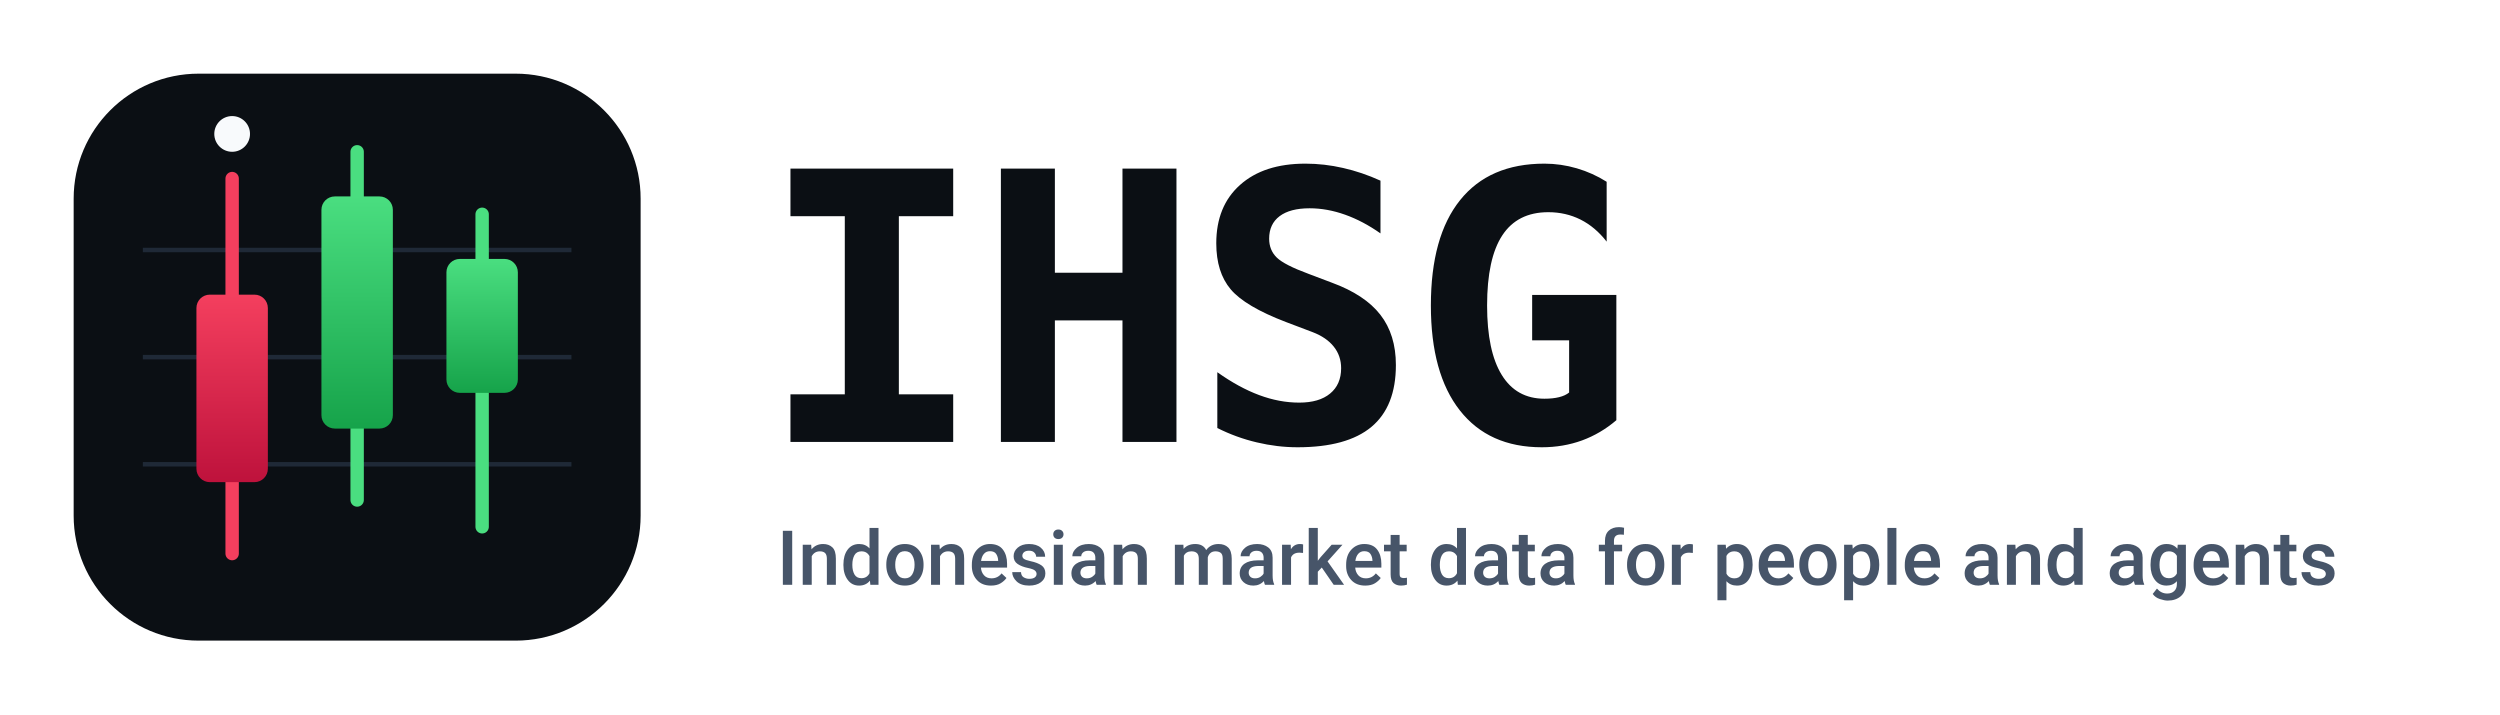
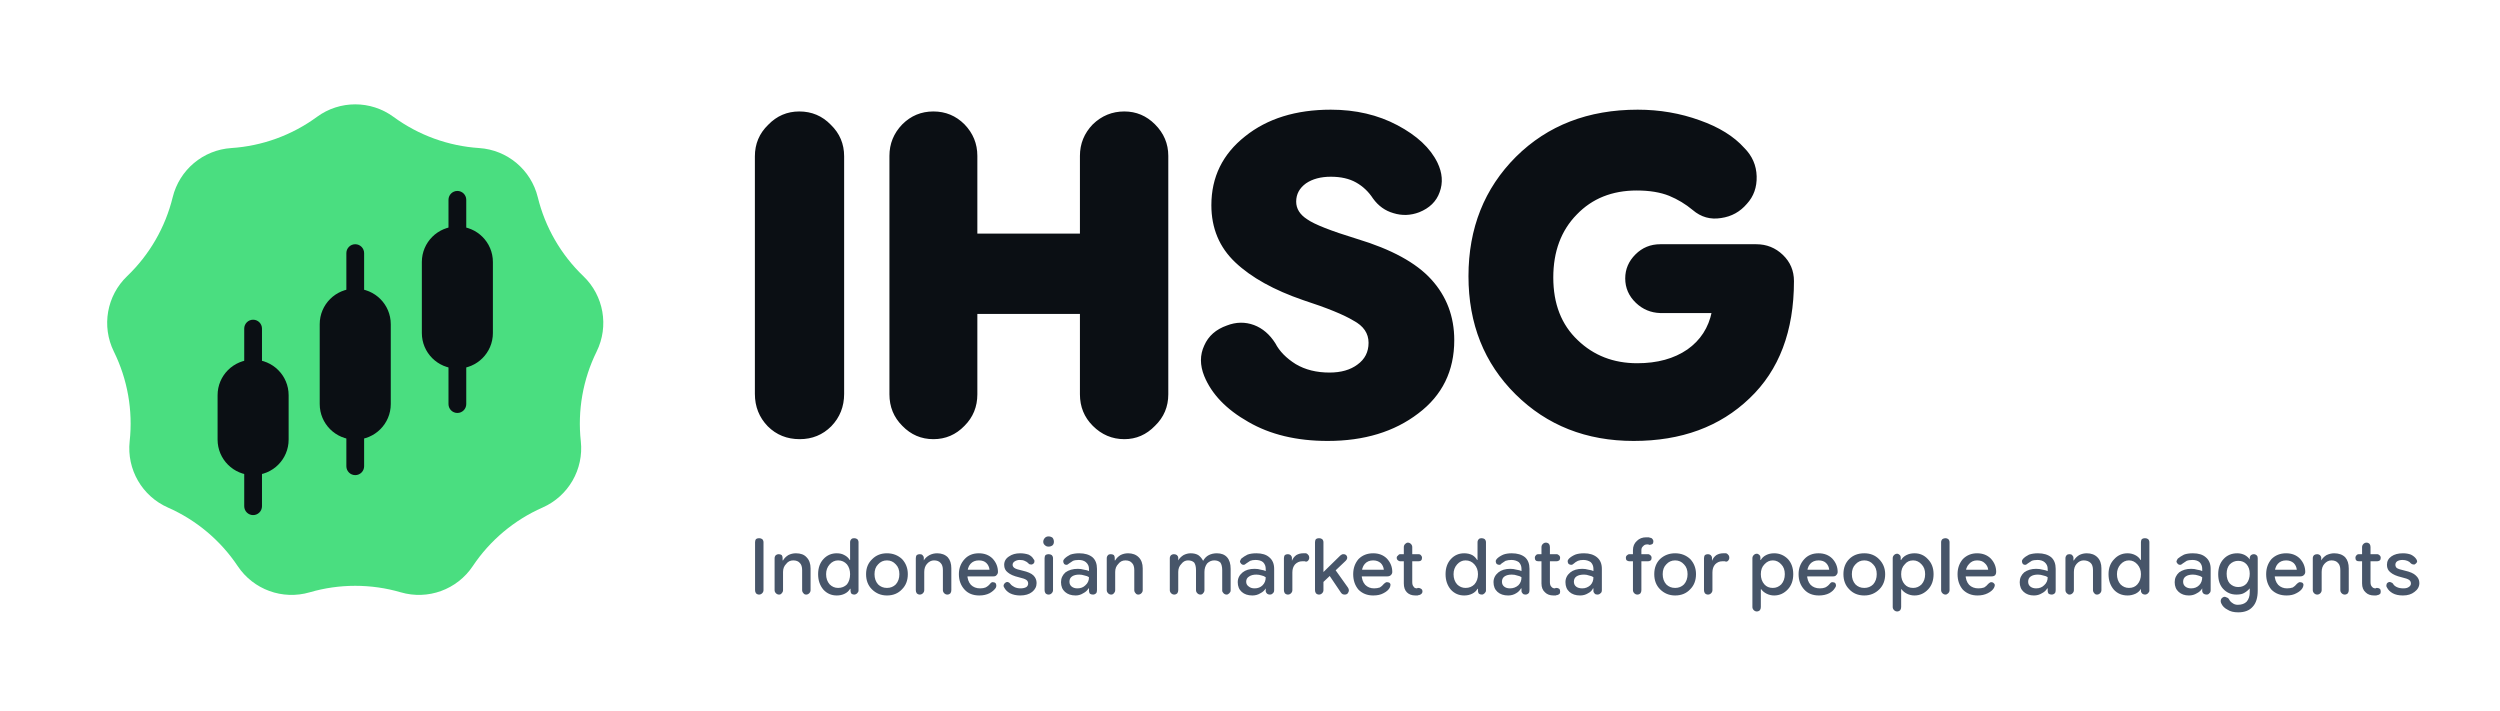
- <svg xmlns="http://www.w3.org/2000/svg" width="560" height="160" viewBox="0 0 560 160" role="img" aria-labelledby="t d">
-   <defs>
-     <linearGradient id="up" x1="0" y1="1" x2="0" y2="0">
-       <stop offset="0" stop-color="#16a34a" />
-       <stop offset="1" stop-color="#4ade80" />
-     </linearGradient>
-     <linearGradient id="dn" x1="0" y1="0" x2="0" y2="1">
-       <stop offset="0" stop-color="#f43f5e" />
-       <stop offset="1" stop-color="#be123c" />
-     </linearGradient>
-   </defs>
-   <rect x="16.5" y="16.5" width="127" height="127" rx="28" fill="#0b0f14" />
-   <g stroke="#1f2937" stroke-width="1">
-     <line x1="32" y1="56" x2="128" y2="56" />
-     <line x1="32" y1="80" x2="128" y2="80" />
-     <line x1="32" y1="104" x2="128" y2="104" />
+ <svg xmlns="http://www.w3.org/2000/svg" width="563" height="160" viewBox="0 0 563 160" role="img" aria-labelledby="t d">
+   <path transform="translate(16 16)" d="M55.38 10.32A14.58 14.58 0 0 1 72.62 10.32A36.67 36.67 0 0 0 91.9 17.34A14.58 14.58 0 0 1 105.11 28.42A36.67 36.67 0 0 0 115.37 46.19A14.58 14.58 0 0 1 118.36 63.17A36.67 36.67 0 0 0 114.8 83.38A14.58 14.58 0 0 1 106.18 98.3A36.67 36.67 0 0 0 90.46 111.5A14.58 14.58 0 0 1 74.26 117.39A36.67 36.67 0 0 0 53.74 117.39A14.58 14.58 0 0 1 37.54 111.5A36.67 36.67 0 0 0 21.82 98.3A14.58 14.58 0 0 1 13.2 83.38A36.67 36.67 0 0 0 9.64 63.17A14.58 14.58 0 0 1 12.63 46.19A36.67 36.67 0 0 0 22.89 28.42A14.58 14.58 0 0 1 36.1 17.34A36.67 36.67 0 0 0 55.38 10.32Z" fill="#4ade80" />
+   <g>
+     <rect x="55" y="72" width="4" height="44" rx="2" fill="#0b0f14" />
+     <rect x="49" y="81" width="16" height="26" rx="8" fill="#0b0f14" />
+     <rect x="78" y="55" width="4" height="52" rx="2" fill="#0b0f14" />
+     <rect x="72" y="65" width="16" height="34" rx="8" fill="#0b0f14" />
+     <rect x="101" y="43" width="4" height="50" rx="2" fill="#0b0f14" />
+     <rect x="95" y="51" width="16" height="32" rx="8" fill="#0b0f14" />
  </g>
-   <g stroke-linecap="round">
-     <line x1="52" y1="40" x2="52" y2="124" stroke="#f43f5e" stroke-width="3" />
-     <rect x="44" y="66" width="16" height="42" rx="3" fill="url(#dn)" />
-     <line x1="80" y1="34" x2="80" y2="112" stroke="#4ade80" stroke-width="3" />
-     <rect x="72" y="44" width="16" height="52" rx="3" fill="url(#up)" />
-     <line x1="108" y1="48" x2="108" y2="118" stroke="#4ade80" stroke-width="3" />
-     <rect x="100" y="58" width="16" height="30" rx="3" fill="url(#up)" />
-   </g>
-   <circle cx="52" cy="30" r="4" fill="#f8fafc" />
-   <text fill="#0b0f14" x="170" y="99" font-family="ui-monospace, 'JetBrains Mono', 'SF Mono', Menlo, Consolas, monospace" font-weight="800" font-size="84" letter-spacing="-2" textLength="212" lengthAdjust="spacingAndGlyphs">IHSG</text>
-   <text fill="#475569" x="174" y="131" font-family="system-ui, -apple-system, 'Segoe UI', Roboto, sans-serif" font-weight="500" font-size="17" textLength="356" lengthAdjust="spacingAndGlyphs">Indonesian market data for people and agents</text>
+   <path fill="#0b0f14" transform="translate(164.4 97.8)" d="M15.7 1.1Q11.4 1.1 8.5 -1.8Q5.6 -4.8 5.6 -9.1V-62.6Q5.6 -66.8 8.6 -69.7Q11.5 -72.7 15.6 -72.7Q19.8 -72.7 22.7 -69.7Q25.7 -66.8 25.7 -62.6V-9.1Q25.7 -4.8 22.8 -1.8Q19.9 1.1 15.7 1.1ZM88.8 1.1Q84.7 1.1 81.7 -1.9Q78.8 -4.8 78.8 -9V-62.7Q78.8 -66.8 81.7 -69.8Q84.7 -72.7 88.8 -72.7Q92.8 -72.7 95.7 -69.8Q98.7 -66.8 98.7 -62.7V-9Q98.7 -4.8 95.7 -1.9Q92.8 1.1 88.8 1.1ZM45.8 1.1Q41.7 1.1 38.8 -1.9Q35.9 -4.8 35.9 -9V-62.7Q35.9 -66.8 38.8 -69.8Q41.7 -72.7 45.8 -72.7Q49.9 -72.7 52.8 -69.8Q55.7 -66.8 55.7 -62.7V-9Q55.7 -4.8 52.8 -1.9Q49.9 1.1 45.8 1.1ZM46.4 -27.1V-45.2H88.1V-27.1ZM134.6 1.5Q124.1 1.5 116.7 -2.8Q109.3 -7 106.8 -13.1Q105.3 -16.8 106.8 -20Q108.2 -23.2 111.9 -24.5Q115 -25.7 118 -24.6Q120.9 -23.5 122.8 -20.5Q124.2 -17.8 127.4 -15.8Q130.6 -13.9 135 -13.9Q138.9 -13.9 141.3 -15.7Q143.8 -17.5 143.8 -20.6Q143.8 -23.8 140.4 -25.6Q137.1 -27.6 129.1 -30.2Q119.2 -33.6 113.8 -38.7Q108.4 -43.8 108.4 -51.6Q108.4 -61.1 116 -67.1Q123.5 -73.1 135.3 -73.1Q143.7 -73.1 150.3 -69.6Q156.9 -66.1 159.3 -61.2Q161 -57.7 159.8 -54.5Q158.7 -51.4 155.2 -50Q152.3 -48.9 149.4 -49.8Q146.6 -50.6 144.8 -53.1Q143.3 -55.4 141 -56.7Q138.7 -58 135.3 -58Q131.9 -58 129.7 -56.5Q127.5 -54.9 127.5 -52.4Q127.5 -50 130 -48.4Q132.4 -46.7 141.2 -44Q152.8 -40.5 157.9 -34.9Q163.1 -29.2 163.1 -21.2Q163.1 -10.8 155 -4.7Q146.9 1.5 134.6 1.5ZM203.5 1.5Q187.5 1.5 176.9 -9Q166.3 -19.5 166.3 -35.6Q166.3 -51.8 177 -62.5Q187.7 -73.1 204.4 -73.1Q211.8 -73.1 218.4 -70.7Q224.9 -68.4 228.4 -64.5Q231.1 -61.8 231.2 -58.1Q231.3 -54.4 229 -51.9Q226.7 -49.2 223.2 -48.7Q219.6 -48.1 216.8 -50.5Q214.4 -52.5 211.5 -53.7Q208.5 -54.9 204.2 -54.9Q195.9 -54.9 190.7 -49.5Q185.4 -44.1 185.4 -35.3Q185.4 -26.4 190.9 -21.2Q196.3 -16 204.3 -16Q211.1 -16 215.6 -19.1Q220 -22.2 221.1 -27.6V-27.3H209.5Q206.3 -27.4 204 -29.6Q201.6 -31.9 201.6 -35.1Q201.6 -38.2 203.9 -40.5Q206.2 -42.8 209.5 -42.8H231.1Q234.6 -42.8 237.1 -40.4Q239.6 -38 239.6 -34.5Q239.6 -34.5 239.6 -34.5Q239.6 -34.5 239.6 -34.5Q239.6 -17.6 229.6 -8.1Q219.6 1.5 203.5 1.5Z" />
+   <path fill="#475569" transform="translate(168.64 133.8)" d="M2.3 0.1Q1.9 0.1 1.6 -0.2Q1.4 -0.5 1.4 -0.9V-11.7Q1.4 -12.1 1.6 -12.4Q1.9 -12.6 2.3 -12.6Q2.7 -12.6 3 -12.4Q3.3 -12.1 3.3 -11.7V-0.9Q3.3 -0.5 3 -0.2Q2.7 0.1 2.3 0.1ZM5.8 -0.9V-8.1Q5.8 -8.5 6.1 -8.8Q6.4 -9 6.7 -9Q7.1 -9 7.4 -8.8Q7.6 -8.5 7.6 -8.2V-7.3L7.4 -7.6H7.7Q8.1 -8.3 8.9 -8.8Q9.7 -9.2 10.6 -9.2Q12.2 -9.2 13 -8.3Q13.9 -7.4 13.9 -5.8V-0.9Q13.9 -0.5 13.6 -0.2Q13.3 0.1 12.9 0.1Q12.5 0.1 12.3 -0.2Q12 -0.5 12 -0.9V-5.4Q12 -6.5 11.5 -7Q11 -7.6 10 -7.6Q9 -7.6 8.4 -6.8Q7.7 -6.1 7.7 -5V-0.9Q7.7 -0.5 7.4 -0.2Q7.2 0.1 6.8 0.1Q6.4 0.1 6.1 -0.2Q5.8 -0.5 5.8 -0.9ZM19.8 0.3Q18 0.3 16.8 -1Q15.6 -2.4 15.6 -4.5Q15.6 -6.6 16.8 -7.9Q18 -9.2 19.8 -9.2Q20.8 -9.2 21.5 -8.8Q22.3 -8.4 22.7 -7.7H22.8V-11.7Q22.8 -12.1 23.1 -12.4Q23.3 -12.6 23.7 -12.6Q24.1 -12.6 24.4 -12.4Q24.7 -12.1 24.7 -11.7V-0.8Q24.7 -0.5 24.4 -0.2Q24.1 0.1 23.7 0.1Q23.4 0.1 23.1 -0.1Q22.9 -0.4 22.9 -0.7V-1.6L23.1 -1.2H22.8Q22.4 -0.5 21.6 -0.1Q20.8 0.3 19.8 0.3ZM20.1 -1.4Q21.3 -1.4 22.1 -2.2Q22.8 -3.1 22.8 -4.5Q22.8 -5.8 22.1 -6.7Q21.3 -7.6 20.1 -7.6Q19 -7.6 18.2 -6.7Q17.4 -5.8 17.4 -4.5Q17.4 -3.1 18.2 -2.2Q19 -1.4 20.1 -1.4ZM31.1 0.3Q29.1 0.3 27.7 -1.1Q26.4 -2.4 26.4 -4.5Q26.4 -6.6 27.8 -7.9Q29.1 -9.2 31.1 -9.2Q33.1 -9.2 34.5 -7.9Q35.8 -6.5 35.8 -4.5Q35.8 -2.4 34.5 -1.1Q33.2 0.3 31.1 0.3ZM31.1 -1.4Q32.3 -1.4 33.1 -2.2Q33.9 -3.1 33.9 -4.5Q33.9 -5.9 33.1 -6.7Q32.3 -7.6 31.1 -7.6Q29.9 -7.6 29.1 -6.7Q28.3 -5.9 28.3 -4.5Q28.3 -3.1 29.1 -2.2Q29.9 -1.4 31.1 -1.4ZM37.6 -0.9V-8.1Q37.6 -8.5 37.8 -8.8Q38.1 -9 38.5 -9Q38.9 -9 39.1 -8.8Q39.4 -8.5 39.4 -8.2V-7.3L39.1 -7.6H39.4Q39.8 -8.3 40.7 -8.8Q41.5 -9.2 42.4 -9.2Q43.9 -9.2 44.8 -8.3Q45.6 -7.4 45.6 -5.8V-0.9Q45.6 -0.5 45.4 -0.2Q45.1 0.1 44.7 0.1Q44.3 0.1 44 -0.2Q43.7 -0.5 43.7 -0.9V-5.4Q43.7 -6.5 43.2 -7Q42.7 -7.6 41.7 -7.6Q40.8 -7.6 40.1 -6.8Q39.5 -6.1 39.5 -5V-0.9Q39.5 -0.5 39.2 -0.2Q38.9 0.1 38.5 0.1Q38.1 0.1 37.8 -0.2Q37.6 -0.5 37.6 -0.9ZM51.9 0.3Q49.8 0.3 48.6 -1Q47.3 -2.4 47.3 -4.5Q47.3 -6.5 48.6 -7.9Q49.8 -9.2 51.8 -9.2Q53.7 -9.2 54.9 -8Q56.1 -6.7 56.1 -5Q56.1 -5 56.1 -5Q56.1 -5 56.1 -5Q56.1 -4.6 55.8 -4.3Q55.6 -4 55.1 -4H48.3V-5.5H54.2Q54.1 -6.4 53.5 -7Q52.9 -7.6 51.8 -7.6Q50.6 -7.6 49.9 -6.8Q49.2 -6 49.2 -4.5Q49.2 -3 50 -2.1Q50.8 -1.3 52.1 -1.3Q52.8 -1.3 53.3 -1.5Q53.9 -1.8 54.3 -2.3Q54.5 -2.6 54.8 -2.7Q55.1 -2.7 55.4 -2.6Q55.7 -2.4 55.7 -2.1Q55.8 -1.8 55.6 -1.4Q55.1 -0.7 54.2 -0.2Q53.2 0.3 51.9 0.3ZM61.1 0.3Q59.8 0.3 58.8 -0.2Q57.9 -0.7 57.5 -1.5Q57.3 -1.8 57.4 -2.1Q57.5 -2.4 57.8 -2.6Q58.1 -2.8 58.4 -2.7Q58.7 -2.6 58.9 -2.3Q59.2 -1.9 59.8 -1.6Q60.4 -1.3 61.2 -1.3Q62 -1.3 62.5 -1.6Q62.9 -1.9 62.9 -2.4Q62.9 -2.9 62.5 -3.2Q62.1 -3.5 60.8 -3.8Q59.1 -4.2 58.3 -4.9Q57.5 -5.5 57.5 -6.6Q57.5 -7.8 58.6 -8.5Q59.6 -9.2 61.1 -9.2Q62.1 -9.2 63 -8.9Q63.8 -8.5 64.1 -7.9Q64.4 -7.6 64.3 -7.3Q64.3 -7 64 -6.8Q63.7 -6.6 63.4 -6.7Q63.1 -6.7 62.9 -7Q62.6 -7.3 62.1 -7.5Q61.7 -7.7 61 -7.7Q60.4 -7.7 59.9 -7.4Q59.4 -7.1 59.4 -6.6Q59.4 -6.2 59.8 -5.9Q60.2 -5.6 61.6 -5.3Q63.4 -4.9 64.1 -4.2Q64.8 -3.5 64.8 -2.5Q64.8 -1.3 63.8 -0.5Q62.8 0.3 61.1 0.3ZM67.5 0.1Q67.1 0.1 66.8 -0.2Q66.6 -0.5 66.6 -0.9V-8.1Q66.6 -8.5 66.8 -8.8Q67.1 -9 67.5 -9Q67.9 -9 68.2 -8.8Q68.5 -8.5 68.5 -8.1V-0.9Q68.5 -0.5 68.2 -0.2Q67.9 0.1 67.5 0.1ZM67.5 -10.7Q67 -10.7 66.7 -11Q66.3 -11.3 66.3 -11.8Q66.3 -12.3 66.7 -12.7Q67 -13 67.5 -13Q68 -13 68.4 -12.7Q68.7 -12.3 68.7 -11.8Q68.7 -11.3 68.4 -11Q68 -10.7 67.5 -10.7ZM73.6 0.3Q72.1 0.3 71.2 -0.5Q70.3 -1.3 70.3 -2.7Q70.3 -4 71.3 -4.9Q72.4 -5.7 74.1 -5.7Q74.8 -5.7 75.5 -5.5Q76.2 -5.4 76.6 -5.2V-5.7Q76.6 -6.6 75.9 -7.2Q75.3 -7.7 74.3 -7.7Q73.5 -7.7 73 -7.5Q72.5 -7.2 72.1 -6.9Q71.8 -6.6 71.5 -6.6Q71.2 -6.6 71 -6.8Q70.8 -7.1 70.8 -7.4Q70.8 -7.7 71.1 -8Q71.6 -8.5 72.4 -8.9Q73.3 -9.2 74.4 -9.2Q76.3 -9.2 77.4 -8.3Q78.4 -7.4 78.4 -5.7V-0.9Q78.4 -0.4 78.2 -0.2Q77.9 0.1 77.5 0.1Q77.1 0.1 76.8 -0.1Q76.6 -0.4 76.6 -0.7V-2.1L77.1 -1.3H76.5Q76.1 -0.6 75.3 -0.2Q74.5 0.3 73.6 0.3ZM74 -1.3Q75.1 -1.3 75.8 -2Q76.6 -2.7 76.6 -3.8V-3.8Q76.2 -4.1 75.6 -4.2Q75 -4.4 74.4 -4.4Q73.4 -4.4 72.8 -4Q72.2 -3.6 72.2 -2.8Q72.2 -2.1 72.7 -1.7Q73.2 -1.3 74 -1.3ZM80.6 -0.9V-8.1Q80.6 -8.5 80.9 -8.8Q81.1 -9 81.5 -9Q81.9 -9 82.2 -8.8Q82.4 -8.5 82.4 -8.2V-7.3L82.2 -7.6H82.5Q82.9 -8.3 83.7 -8.8Q84.5 -9.2 85.4 -9.2Q86.9 -9.2 87.8 -8.3Q88.7 -7.4 88.7 -5.8V-0.9Q88.7 -0.5 88.4 -0.2Q88.1 0.1 87.7 0.1Q87.3 0.1 87.1 -0.2Q86.8 -0.5 86.8 -0.9V-5.4Q86.8 -6.5 86.3 -7Q85.8 -7.6 84.8 -7.6Q83.8 -7.6 83.2 -6.8Q82.5 -6.1 82.5 -5V-0.9Q82.5 -0.5 82.2 -0.2Q82 0.1 81.6 0.1Q81.2 0.1 80.9 -0.2Q80.6 -0.5 80.6 -0.9ZM95.8 0.1Q95.4 0.1 95.1 -0.2Q94.8 -0.5 94.8 -0.9V-8.1Q94.8 -8.5 95.1 -8.8Q95.4 -9 95.7 -9Q96.1 -9 96.4 -8.8Q96.7 -8.5 96.7 -8.2V-7.4L96.5 -7.6H96.7Q97.1 -8.3 97.9 -8.8Q98.7 -9.2 99.5 -9.2Q100.5 -9.2 101.2 -8.8Q101.9 -8.3 102.3 -7.5Q102.8 -8.4 103.6 -8.8Q104.4 -9.2 105.4 -9.2Q106.9 -9.2 107.7 -8.3Q108.5 -7.4 108.5 -5.7V-0.8Q108.5 -0.5 108.2 -0.2Q107.9 0.1 107.6 0.1Q107.2 0.1 106.9 -0.2Q106.6 -0.5 106.6 -0.8V-5.4Q106.6 -6.5 106.2 -7.1Q105.7 -7.6 104.8 -7.6Q103.9 -7.6 103.2 -6.9Q102.6 -6.1 102.6 -5V-0.9Q102.6 -0.5 102.3 -0.2Q102.1 0.1 101.7 0.1Q101.3 0.1 101 -0.2Q100.7 -0.5 100.7 -0.9V-5.4Q100.7 -6.5 100.3 -7.1Q99.8 -7.6 98.9 -7.6Q98 -7.6 97.4 -6.8Q96.7 -6.1 96.7 -5V-0.9Q96.7 -0.5 96.5 -0.2Q96.2 0.1 95.8 0.1ZM113.4 0.3Q111.9 0.3 111 -0.5Q110.1 -1.3 110.1 -2.7Q110.1 -4 111.2 -4.9Q112.2 -5.7 113.9 -5.7Q114.7 -5.7 115.3 -5.5Q116 -5.4 116.4 -5.2V-5.7Q116.4 -6.6 115.8 -7.2Q115.2 -7.7 114.1 -7.7Q113.4 -7.7 112.9 -7.5Q112.4 -7.2 112 -6.9Q111.7 -6.6 111.4 -6.6Q111.1 -6.6 110.9 -6.8Q110.6 -7.1 110.6 -7.4Q110.7 -7.7 110.9 -8Q111.5 -8.5 112.3 -8.9Q113.1 -9.2 114.3 -9.2Q116.2 -9.2 117.2 -8.3Q118.3 -7.4 118.3 -5.7V-0.9Q118.3 -0.4 118 -0.2Q117.8 0.1 117.3 0.1Q117 0.1 116.7 -0.1Q116.4 -0.4 116.4 -0.7V-2.1L117 -1.3H116.4Q116 -0.6 115.2 -0.2Q114.4 0.3 113.4 0.3ZM113.9 -1.3Q115 -1.3 115.7 -2Q116.4 -2.7 116.4 -3.8V-3.8Q116 -4.1 115.5 -4.2Q114.9 -4.4 114.3 -4.4Q113.3 -4.4 112.7 -4Q112 -3.6 112 -2.8Q112 -2.1 112.6 -1.7Q113.1 -1.3 113.9 -1.3ZM121.4 0.1Q121 0.1 120.7 -0.2Q120.5 -0.5 120.5 -0.9V-8.1Q120.5 -8.5 120.7 -8.8Q121 -9 121.4 -9Q121.7 -9 122 -8.8Q122.3 -8.5 122.3 -8.2V-7.3L122 -7.5H122.3Q122.6 -8.3 123.3 -8.8Q124 -9.2 124.8 -9.2Q125.1 -9.2 125.2 -9.2Q125.4 -9.2 125.5 -9.2Q125.8 -9.1 126 -8.8Q126.2 -8.6 126.2 -8.2Q126.2 -7.8 125.9 -7.5Q125.6 -7.2 125.2 -7.4Q125 -7.4 124.9 -7.4Q124.8 -7.4 124.6 -7.4Q123.7 -7.4 123 -6.7Q122.4 -6 122.4 -4.9V-0.9Q122.4 -0.5 122.1 -0.2Q121.8 0.1 121.4 0.1ZM128.4 -1.8V-4L133.2 -8.7Q133.3 -8.8 133.5 -8.9Q133.6 -9 133.9 -9Q134.5 -9 134.7 -8.5Q134.9 -8 134.4 -7.5ZM128.4 0.1Q128 0.1 127.7 -0.2Q127.5 -0.5 127.5 -0.9V-11.7Q127.5 -12.1 127.7 -12.4Q128 -12.6 128.4 -12.6Q128.8 -12.6 129.1 -12.4Q129.4 -12.1 129.4 -11.7V-0.9Q129.4 -0.5 129.1 -0.2Q128.8 0.1 128.4 0.1ZM134.2 0.1Q133.9 0.1 133.7 -0Q133.4 -0.2 133.3 -0.4L130.4 -4.7L131.7 -6L134.9 -1.5Q135.3 -0.9 135 -0.4Q134.8 0.1 134.2 0.1ZM140.6 0.3Q138.6 0.3 137.3 -1Q136.1 -2.4 136.1 -4.5Q136.1 -6.5 137.3 -7.9Q138.6 -9.2 140.6 -9.2Q142.5 -9.2 143.7 -8Q144.9 -6.7 144.9 -5Q144.9 -5 144.9 -5Q144.9 -5 144.9 -5Q144.9 -4.6 144.6 -4.3Q144.3 -4 143.8 -4H137.1V-5.5H143Q142.9 -6.4 142.3 -7Q141.6 -7.6 140.6 -7.6Q139.4 -7.6 138.7 -6.8Q138 -6 138 -4.5Q138 -3 138.8 -2.1Q139.6 -1.3 140.8 -1.3Q141.5 -1.3 142.1 -1.5Q142.6 -1.8 143 -2.3Q143.3 -2.6 143.6 -2.7Q143.9 -2.7 144.2 -2.6Q144.5 -2.4 144.5 -2.1Q144.5 -1.8 144.3 -1.4Q143.9 -0.7 142.9 -0.2Q142 0.3 140.6 0.3ZM150.1 0.3Q148.9 0.3 148.2 -0.4Q147.5 -1.1 147.5 -2.4V-10.6Q147.5 -11 147.8 -11.3Q148.1 -11.6 148.4 -11.6Q148.8 -11.6 149.1 -11.3Q149.4 -11 149.4 -10.6V-2.7Q149.4 -2 149.7 -1.7Q149.9 -1.3 150.5 -1.3Q150.5 -1.3 150.6 -1.4Q150.7 -1.4 150.8 -1.4Q151.1 -1.4 151.4 -1.2Q151.7 -1 151.7 -0.6Q151.7 -0.3 151.5 -0.1Q151.3 0.1 151 0.2Q150.8 0.2 150.6 0.3Q150.4 0.3 150.1 0.3ZM146.7 -7.4Q146.4 -7.4 146.2 -7.6Q145.9 -7.8 145.9 -8.2Q145.9 -8.5 146.2 -8.7Q146.4 -9 146.7 -9H150.8Q151.2 -9 151.4 -8.7Q151.6 -8.5 151.6 -8.2Q151.6 -7.8 151.4 -7.6Q151.2 -7.4 150.8 -7.4ZM161.1 0.3Q159.3 0.3 158.1 -1Q156.9 -2.4 156.9 -4.5Q156.9 -6.6 158.1 -7.9Q159.3 -9.2 161.1 -9.2Q162.1 -9.2 162.9 -8.8Q163.6 -8.4 164 -7.7H164.1V-11.7Q164.1 -12.1 164.4 -12.4Q164.6 -12.6 165 -12.6Q165.4 -12.6 165.7 -12.4Q166 -12.1 166 -11.7V-0.8Q166 -0.5 165.7 -0.2Q165.4 0.1 165.1 0.1Q164.7 0.1 164.4 -0.1Q164.2 -0.4 164.2 -0.7V-1.6L164.4 -1.2H164.1Q163.7 -0.5 162.9 -0.1Q162.1 0.3 161.1 0.3ZM161.4 -1.4Q162.6 -1.4 163.4 -2.2Q164.2 -3.1 164.2 -4.5Q164.2 -5.8 163.4 -6.7Q162.6 -7.6 161.4 -7.6Q160.3 -7.6 159.5 -6.7Q158.7 -5.8 158.7 -4.5Q158.7 -3.1 159.5 -2.2Q160.3 -1.4 161.4 -1.4ZM171 0.3Q169.5 0.3 168.6 -0.5Q167.7 -1.3 167.7 -2.7Q167.7 -4 168.8 -4.9Q169.8 -5.7 171.5 -5.7Q172.2 -5.7 172.9 -5.5Q173.6 -5.4 174 -5.2V-5.7Q174 -6.6 173.4 -7.2Q172.7 -7.7 171.7 -7.7Q171 -7.7 170.4 -7.5Q169.9 -7.2 169.5 -6.9Q169.3 -6.6 169 -6.6Q168.7 -6.6 168.4 -6.8Q168.2 -7.1 168.2 -7.4Q168.2 -7.7 168.5 -8Q169 -8.5 169.9 -8.9Q170.7 -9.2 171.8 -9.2Q173.7 -9.2 174.8 -8.3Q175.8 -7.4 175.8 -5.7V-0.9Q175.8 -0.4 175.6 -0.2Q175.3 0.1 174.9 0.1Q174.5 0.1 174.3 -0.1Q174 -0.4 174 -0.7V-2.1L174.5 -1.3H173.9Q173.5 -0.6 172.8 -0.2Q172 0.3 171 0.3ZM171.4 -1.3Q172.5 -1.3 173.3 -2Q174 -2.7 174 -3.8V-3.8Q173.6 -4.1 173 -4.2Q172.5 -4.4 171.8 -4.4Q170.8 -4.4 170.2 -4Q169.6 -3.6 169.6 -2.8Q169.6 -2.1 170.1 -1.7Q170.6 -1.3 171.4 -1.3ZM181.2 0.3Q180 0.3 179.3 -0.4Q178.5 -1.1 178.5 -2.4V-10.6Q178.5 -11 178.8 -11.3Q179.1 -11.6 179.5 -11.6Q179.9 -11.6 180.2 -11.3Q180.4 -11 180.4 -10.6V-2.7Q180.4 -2 180.7 -1.7Q181 -1.3 181.5 -1.3Q181.6 -1.3 181.7 -1.4Q181.8 -1.4 181.9 -1.4Q182.2 -1.4 182.5 -1.2Q182.7 -1 182.7 -0.6Q182.7 -0.3 182.6 -0.1Q182.4 0.1 182.1 0.2Q181.9 0.2 181.7 0.3Q181.4 0.3 181.2 0.3ZM177.8 -7.4Q177.4 -7.4 177.2 -7.6Q177 -7.8 177 -8.2Q177 -8.5 177.2 -8.7Q177.4 -9 177.8 -9H181.9Q182.2 -9 182.5 -8.7Q182.7 -8.5 182.7 -8.2Q182.7 -7.8 182.5 -7.6Q182.2 -7.4 181.9 -7.4ZM187.2 0.3Q185.7 0.3 184.8 -0.5Q183.9 -1.3 183.9 -2.7Q183.9 -4 185 -4.9Q186 -5.7 187.7 -5.7Q188.4 -5.7 189.1 -5.5Q189.8 -5.4 190.2 -5.2V-5.7Q190.2 -6.6 189.6 -7.2Q188.9 -7.7 187.9 -7.7Q187.2 -7.7 186.7 -7.5Q186.1 -7.2 185.8 -6.9Q185.5 -6.6 185.2 -6.6Q184.9 -6.6 184.6 -6.8Q184.4 -7.1 184.4 -7.4Q184.4 -7.7 184.7 -8Q185.2 -8.5 186.1 -8.9Q186.9 -9.2 188.1 -9.2Q189.9 -9.2 191 -8.3Q192.1 -7.4 192.1 -5.7V-0.9Q192.1 -0.4 191.8 -0.2Q191.5 0.1 191.1 0.1Q190.7 0.1 190.5 -0.1Q190.2 -0.4 190.2 -0.7V-2.1L190.7 -1.3H190.1Q189.8 -0.6 189 -0.2Q188.2 0.3 187.2 0.3ZM187.7 -1.3Q188.7 -1.3 189.5 -2Q190.2 -2.7 190.2 -3.8V-3.8Q189.8 -4.1 189.2 -4.2Q188.7 -4.4 188.1 -4.4Q187 -4.4 186.4 -4Q185.8 -3.6 185.8 -2.8Q185.8 -2.1 186.3 -1.7Q186.8 -1.3 187.7 -1.3ZM198.3 -7.4Q198 -7.4 197.7 -7.6Q197.5 -7.8 197.5 -8.2Q197.5 -8.5 197.7 -8.7Q198 -9 198.3 -9H202.5Q202.8 -9 203.1 -8.7Q203.3 -8.5 203.3 -8.2Q203.3 -7.8 203.1 -7.6Q202.8 -7.4 202.5 -7.4ZM200.1 0.1Q199.7 0.1 199.4 -0.2Q199.1 -0.5 199.1 -0.9V-9.9Q199.1 -11.2 200 -12Q200.8 -12.8 202.1 -12.8Q202.4 -12.8 202.6 -12.8Q202.8 -12.8 202.9 -12.7Q203.3 -12.7 203.5 -12.4Q203.7 -12.2 203.7 -11.9Q203.7 -11.5 203.5 -11.3Q203.2 -11.1 202.8 -11.1Q202.6 -11.1 202.6 -11.2Q202.5 -11.2 202.3 -11.2Q201.7 -11.2 201.4 -10.8Q201 -10.5 201 -9.9V-8.5V-8.1V-0.9Q201 -0.5 200.8 -0.2Q200.5 0.1 200.1 0.1ZM208.6 0.3Q206.6 0.3 205.2 -1.1Q203.9 -2.4 203.9 -4.5Q203.9 -6.6 205.2 -7.9Q206.6 -9.2 208.6 -9.2Q210.6 -9.2 212 -7.9Q213.3 -6.5 213.3 -4.5Q213.3 -2.4 212 -1.1Q210.7 0.3 208.6 0.3ZM208.6 -1.4Q209.8 -1.4 210.6 -2.2Q211.4 -3.1 211.4 -4.5Q211.4 -5.9 210.6 -6.7Q209.8 -7.6 208.6 -7.6Q207.4 -7.6 206.6 -6.7Q205.8 -5.9 205.8 -4.5Q205.8 -3.1 206.6 -2.2Q207.4 -1.4 208.6 -1.4ZM216 0.1Q215.6 0.1 215.3 -0.2Q215.1 -0.5 215.1 -0.9V-8.1Q215.1 -8.5 215.3 -8.8Q215.6 -9 216 -9Q216.3 -9 216.6 -8.8Q216.9 -8.5 216.9 -8.2V-7.3L216.6 -7.5H216.9Q217.2 -8.3 217.9 -8.8Q218.6 -9.2 219.4 -9.2Q219.7 -9.2 219.8 -9.2Q220 -9.2 220.1 -9.2Q220.4 -9.1 220.6 -8.8Q220.8 -8.6 220.8 -8.2Q220.8 -7.8 220.5 -7.5Q220.2 -7.2 219.8 -7.4Q219.6 -7.4 219.5 -7.4Q219.4 -7.4 219.2 -7.4Q218.3 -7.4 217.6 -6.7Q217 -6 217 -4.9V-0.9Q217 -0.5 216.7 -0.2Q216.4 0.1 216 0.1ZM227 3.9Q226.6 3.9 226.3 3.6Q226 3.3 226 2.9V-8.1Q226 -8.5 226.3 -8.8Q226.6 -9.1 227 -9.1Q227.3 -9.1 227.6 -8.8Q227.8 -8.6 227.8 -8.3V-7.2L227.4 -7.7H227.9Q228.3 -8.4 229.1 -8.8Q229.9 -9.2 230.9 -9.2Q232.7 -9.2 234 -7.9Q235.2 -6.6 235.2 -4.5Q235.2 -2.4 234 -1.1Q232.7 0.3 230.9 0.3Q230 0.3 229.2 -0.1Q228.4 -0.5 228 -1.1H227.9V2.9Q227.9 3.3 227.7 3.6Q227.4 3.9 227 3.9ZM230.6 -1.4Q231.7 -1.4 232.5 -2.2Q233.3 -3.1 233.3 -4.5Q233.3 -5.9 232.5 -6.7Q231.7 -7.6 230.6 -7.6Q229.5 -7.6 228.7 -6.7Q227.9 -5.9 227.9 -4.5Q227.9 -3.1 228.7 -2.2Q229.4 -1.4 230.6 -1.4ZM241 0.3Q238.9 0.3 237.7 -1Q236.4 -2.4 236.4 -4.5Q236.4 -6.5 237.7 -7.9Q238.9 -9.2 240.9 -9.2Q242.8 -9.2 244 -8Q245.2 -6.7 245.2 -5Q245.2 -5 245.2 -5Q245.2 -5 245.2 -5Q245.2 -4.6 244.9 -4.3Q244.7 -4 244.2 -4H237.4V-5.5H243.3Q243.2 -6.4 242.6 -7Q242 -7.6 240.9 -7.6Q239.7 -7.6 239 -6.8Q238.3 -6 238.3 -4.5Q238.3 -3 239.1 -2.1Q239.9 -1.3 241.2 -1.3Q241.9 -1.3 242.4 -1.5Q243 -1.8 243.4 -2.3Q243.6 -2.6 243.9 -2.7Q244.2 -2.7 244.5 -2.6Q244.8 -2.4 244.8 -2.1Q244.9 -1.8 244.6 -1.4Q244.2 -0.7 243.3 -0.2Q242.3 0.3 241 0.3ZM251.2 0.3Q249.1 0.3 247.8 -1.1Q246.5 -2.4 246.5 -4.5Q246.5 -6.6 247.8 -7.9Q249.1 -9.2 251.2 -9.2Q253.2 -9.2 254.5 -7.9Q255.9 -6.5 255.9 -4.5Q255.9 -2.4 254.6 -1.1Q253.2 0.3 251.2 0.3ZM251.2 -1.4Q252.4 -1.4 253.2 -2.2Q254 -3.1 254 -4.5Q254 -5.9 253.2 -6.7Q252.4 -7.6 251.2 -7.6Q250 -7.6 249.2 -6.7Q248.4 -5.9 248.4 -4.5Q248.4 -3.1 249.2 -2.2Q250 -1.4 251.2 -1.4ZM258.6 3.9Q258.2 3.9 257.9 3.6Q257.6 3.3 257.6 2.9V-8.1Q257.6 -8.5 257.9 -8.8Q258.2 -9.1 258.6 -9.1Q258.9 -9.1 259.2 -8.8Q259.4 -8.6 259.4 -8.3V-7.2L259 -7.7H259.5Q259.9 -8.4 260.7 -8.8Q261.5 -9.2 262.5 -9.2Q264.3 -9.2 265.5 -7.9Q266.8 -6.6 266.8 -4.5Q266.8 -2.4 265.6 -1.1Q264.3 0.3 262.5 0.3Q261.6 0.3 260.8 -0.1Q260 -0.5 259.6 -1.1H259.5V2.9Q259.5 3.3 259.3 3.6Q259 3.9 258.6 3.9ZM262.2 -1.4Q263.3 -1.4 264.1 -2.2Q264.9 -3.1 264.9 -4.5Q264.9 -5.9 264.1 -6.7Q263.3 -7.6 262.2 -7.6Q261 -7.6 260.3 -6.7Q259.5 -5.9 259.5 -4.5Q259.5 -3.1 260.3 -2.2Q261 -1.4 262.2 -1.4ZM269.5 0.1Q269.1 0.1 268.8 -0.2Q268.5 -0.5 268.5 -0.9V-11.7Q268.5 -12.1 268.8 -12.4Q269.1 -12.6 269.5 -12.6Q269.8 -12.6 270.1 -12.4Q270.4 -12.1 270.4 -11.7V-0.9Q270.4 -0.5 270.1 -0.2Q269.8 0.1 269.5 0.1ZM276.7 0.3Q274.7 0.3 273.4 -1Q272.2 -2.4 272.2 -4.5Q272.2 -6.5 273.4 -7.9Q274.7 -9.2 276.6 -9.2Q278.5 -9.2 279.7 -8Q280.9 -6.7 280.9 -5Q280.9 -5 280.9 -5Q280.9 -5 280.9 -5Q280.9 -4.6 280.7 -4.3Q280.4 -4 279.9 -4H273.2V-5.5H279.1Q279 -6.4 278.3 -7Q277.7 -7.6 276.6 -7.6Q275.5 -7.6 274.8 -6.8Q274 -6 274 -4.5Q274 -3 274.8 -2.1Q275.6 -1.3 276.9 -1.3Q277.6 -1.3 278.2 -1.5Q278.7 -1.8 279.1 -2.3Q279.4 -2.6 279.7 -2.7Q280 -2.7 280.2 -2.6Q280.5 -2.4 280.6 -2.1Q280.6 -1.8 280.4 -1.4Q280 -0.7 279 -0.2Q278 0.3 276.7 0.3ZM289.4 0.3Q288 0.3 287.1 -0.5Q286.2 -1.3 286.2 -2.7Q286.2 -4 287.2 -4.9Q288.3 -5.7 289.9 -5.7Q290.7 -5.7 291.4 -5.5Q292 -5.4 292.5 -5.2V-5.7Q292.5 -6.6 291.8 -7.2Q291.2 -7.7 290.2 -7.7Q289.4 -7.7 288.9 -7.5Q288.4 -7.2 288 -6.9Q287.7 -6.6 287.4 -6.6Q287.1 -6.6 286.9 -6.8Q286.7 -7.1 286.7 -7.4Q286.7 -7.7 287 -8Q287.5 -8.5 288.3 -8.9Q289.2 -9.2 290.3 -9.2Q292.2 -9.2 293.3 -8.3Q294.3 -7.4 294.3 -5.7V-0.9Q294.3 -0.4 294.1 -0.2Q293.8 0.1 293.4 0.1Q293 0.1 292.7 -0.1Q292.5 -0.4 292.5 -0.7V-2.1L293 -1.3H292.4Q292 -0.6 291.2 -0.2Q290.4 0.3 289.4 0.3ZM289.9 -1.3Q291 -1.3 291.7 -2Q292.5 -2.7 292.5 -3.8V-3.8Q292.1 -4.1 291.5 -4.2Q290.9 -4.4 290.3 -4.4Q289.3 -4.4 288.7 -4Q288.1 -3.6 288.1 -2.8Q288.1 -2.1 288.6 -1.7Q289.1 -1.3 289.9 -1.3ZM296.5 -0.9V-8.1Q296.5 -8.5 296.8 -8.8Q297 -9 297.4 -9Q297.8 -9 298 -8.8Q298.3 -8.5 298.3 -8.2V-7.3L298.1 -7.6H298.4Q298.8 -8.3 299.6 -8.8Q300.4 -9.2 301.3 -9.2Q302.8 -9.2 303.7 -8.3Q304.6 -7.4 304.6 -5.8V-0.9Q304.6 -0.5 304.3 -0.2Q304 0.1 303.6 0.1Q303.2 0.1 303 -0.2Q302.7 -0.5 302.7 -0.9V-5.4Q302.7 -6.5 302.2 -7Q301.6 -7.6 300.6 -7.6Q299.7 -7.6 299 -6.8Q298.4 -6.1 298.4 -5V-0.9Q298.4 -0.5 298.1 -0.2Q297.8 0.1 297.4 0.1Q297.1 0.1 296.8 -0.2Q296.5 -0.5 296.5 -0.9ZM310.5 0.3Q308.6 0.3 307.4 -1Q306.2 -2.4 306.2 -4.5Q306.2 -6.6 307.5 -7.9Q308.7 -9.2 310.5 -9.2Q311.4 -9.2 312.2 -8.8Q313 -8.4 313.4 -7.7H313.5V-11.7Q313.5 -12.1 313.7 -12.4Q314 -12.6 314.4 -12.6Q314.8 -12.6 315.1 -12.4Q315.4 -12.1 315.4 -11.7V-0.8Q315.4 -0.5 315.1 -0.2Q314.8 0.1 314.4 0.1Q314.1 0.1 313.8 -0.1Q313.5 -0.4 313.5 -0.7V-1.6L313.7 -1.2H313.5Q313.1 -0.5 312.3 -0.1Q311.4 0.3 310.5 0.3ZM310.8 -1.4Q312 -1.4 312.7 -2.2Q313.5 -3.1 313.5 -4.5Q313.5 -5.8 312.7 -6.7Q311.9 -7.6 310.8 -7.6Q309.7 -7.6 308.9 -6.7Q308.1 -5.8 308.1 -4.5Q308.1 -3.1 308.9 -2.2Q309.7 -1.4 310.8 -1.4ZM324.3 0.3Q322.9 0.3 322 -0.5Q321.1 -1.3 321.1 -2.7Q321.1 -4 322.1 -4.9Q323.2 -5.7 324.8 -5.7Q325.6 -5.7 326.2 -5.5Q326.9 -5.4 327.3 -5.2V-5.7Q327.3 -6.6 326.7 -7.2Q326.1 -7.7 325.1 -7.7Q324.3 -7.7 323.8 -7.5Q323.3 -7.2 322.9 -6.9Q322.6 -6.6 322.3 -6.6Q322 -6.6 321.8 -6.8Q321.5 -7.1 321.5 -7.4Q321.6 -7.7 321.8 -8Q322.4 -8.5 323.2 -8.9Q324 -9.2 325.2 -9.2Q327.1 -9.2 328.1 -8.3Q329.2 -7.4 329.2 -5.7V-0.9Q329.2 -0.4 328.9 -0.2Q328.7 0.1 328.3 0.1Q327.9 0.1 327.6 -0.1Q327.3 -0.4 327.3 -0.7V-2.1L327.9 -1.3H327.3Q326.9 -0.6 326.1 -0.2Q325.3 0.3 324.3 0.3ZM324.8 -1.3Q325.9 -1.3 326.6 -2Q327.3 -2.7 327.3 -3.8V-3.8Q326.9 -4.1 326.4 -4.2Q325.8 -4.4 325.2 -4.4Q324.2 -4.4 323.6 -4Q323 -3.6 323 -2.8Q323 -2.1 323.5 -1.7Q324 -1.3 324.8 -1.3ZM335.4 4.1Q333.9 4.1 333 3.5Q332 3 331.6 2.1Q331.4 1.7 331.5 1.3Q331.6 0.9 332 0.7Q332.3 0.5 332.7 0.7Q333.1 0.8 333.3 1.1Q333.6 1.7 334.1 2Q334.6 2.4 335.3 2.4Q336.6 2.4 337.3 1.7Q338 0.9 338 -0.4V-1.3H338Q337.5 -0.7 336.8 -0.3Q336.2 0.1 335 0.1Q333.2 0.1 332 -1.2Q330.9 -2.4 330.9 -4.5Q330.9 -6.6 332.1 -7.9Q333.3 -9.2 335.2 -9.2Q336.1 -9.2 336.9 -8.8Q337.6 -8.4 338 -7.8H338.1L338 -7.7V-8.1Q338 -8.5 338.3 -8.8Q338.6 -9 338.9 -9Q339.3 -9 339.6 -8.7Q339.8 -8.5 339.8 -8.1V-0.8Q339.8 1.6 338.7 2.8Q337.6 4.1 335.4 4.1ZM335.4 -1.6Q336.6 -1.6 337.3 -2.4Q338 -3.3 338 -4.6Q338 -5.9 337.3 -6.7Q336.6 -7.5 335.4 -7.5Q334.3 -7.5 333.5 -6.7Q332.8 -5.9 332.8 -4.6Q332.8 -3.2 333.5 -2.4Q334.3 -1.6 335.4 -1.6ZM346.3 0.3Q344.2 0.3 342.9 -1Q341.7 -2.4 341.7 -4.5Q341.7 -6.5 342.9 -7.9Q344.2 -9.2 346.2 -9.2Q348.1 -9.2 349.3 -8Q350.5 -6.7 350.5 -5Q350.5 -5 350.5 -5Q350.5 -5 350.5 -5Q350.5 -4.6 350.2 -4.3Q349.9 -4 349.4 -4H342.7V-5.5H348.6Q348.5 -6.4 347.9 -7Q347.2 -7.6 346.2 -7.6Q345 -7.6 344.3 -6.8Q343.6 -6 343.6 -4.5Q343.6 -3 344.4 -2.1Q345.2 -1.3 346.4 -1.3Q347.1 -1.3 347.7 -1.5Q348.2 -1.8 348.6 -2.3Q348.9 -2.6 349.2 -2.7Q349.5 -2.7 349.8 -2.6Q350.1 -2.4 350.1 -2.1Q350.1 -1.8 349.9 -1.4Q349.5 -0.7 348.5 -0.2Q347.6 0.3 346.3 0.3ZM352.2 -0.9V-8.1Q352.2 -8.5 352.5 -8.8Q352.8 -9 353.2 -9Q353.5 -9 353.8 -8.8Q354.1 -8.5 354.1 -8.2V-7.3L353.8 -7.6H354.1Q354.5 -8.3 355.3 -8.8Q356.2 -9.2 357 -9.2Q358.6 -9.2 359.5 -8.3Q360.3 -7.4 360.3 -5.8V-0.9Q360.3 -0.5 360.1 -0.2Q359.8 0.1 359.4 0.1Q359 0.1 358.7 -0.2Q358.4 -0.5 358.4 -0.9V-5.4Q358.4 -6.5 357.9 -7Q357.4 -7.6 356.4 -7.6Q355.5 -7.6 354.8 -6.8Q354.2 -6.1 354.2 -5V-0.9Q354.2 -0.5 353.9 -0.2Q353.6 0.1 353.2 0.1Q352.8 0.1 352.5 -0.2Q352.2 -0.5 352.2 -0.9ZM366 0.3Q364.8 0.3 364.1 -0.4Q363.3 -1.1 363.3 -2.4V-10.6Q363.3 -11 363.6 -11.3Q363.9 -11.6 364.3 -11.6Q364.7 -11.6 365 -11.3Q365.2 -11 365.2 -10.6V-2.7Q365.2 -2 365.5 -1.7Q365.8 -1.3 366.3 -1.3Q366.4 -1.3 366.5 -1.4Q366.6 -1.4 366.7 -1.4Q367 -1.4 367.3 -1.2Q367.5 -1 367.5 -0.6Q367.5 -0.3 367.4 -0.1Q367.2 0.1 366.9 0.2Q366.7 0.2 366.5 0.3Q366.2 0.3 366 0.3ZM362.6 -7.4Q362.2 -7.4 362 -7.6Q361.8 -7.8 361.8 -8.2Q361.8 -8.5 362 -8.7Q362.2 -9 362.6 -9H366.7Q367 -9 367.3 -8.7Q367.5 -8.5 367.5 -8.2Q367.5 -7.8 367.3 -7.6Q367 -7.4 366.7 -7.4ZM372.5 0.3Q371.1 0.3 370.2 -0.2Q369.3 -0.7 368.9 -1.5Q368.7 -1.8 368.8 -2.1Q368.8 -2.4 369.1 -2.6Q369.4 -2.8 369.7 -2.7Q370.1 -2.6 370.3 -2.3Q370.5 -1.9 371.1 -1.6Q371.7 -1.3 372.6 -1.3Q373.4 -1.3 373.8 -1.6Q374.3 -1.9 374.3 -2.4Q374.3 -2.9 373.9 -3.2Q373.5 -3.5 372.2 -3.8Q370.5 -4.2 369.7 -4.9Q368.9 -5.5 368.9 -6.6Q368.9 -7.8 369.9 -8.5Q370.9 -9.2 372.5 -9.2Q373.5 -9.2 374.3 -8.9Q375.1 -8.5 375.5 -7.9Q375.7 -7.6 375.7 -7.3Q375.6 -7 375.3 -6.8Q375.1 -6.6 374.8 -6.7Q374.5 -6.7 374.2 -7Q374 -7.3 373.5 -7.5Q373 -7.7 372.4 -7.7Q371.7 -7.7 371.2 -7.4Q370.8 -7.1 370.8 -6.6Q370.8 -6.2 371.1 -5.9Q371.5 -5.6 372.9 -5.3Q374.7 -4.9 375.4 -4.2Q376.2 -3.5 376.2 -2.5Q376.2 -1.3 375.1 -0.5Q374.1 0.3 372.5 0.3Z" />
</svg>
